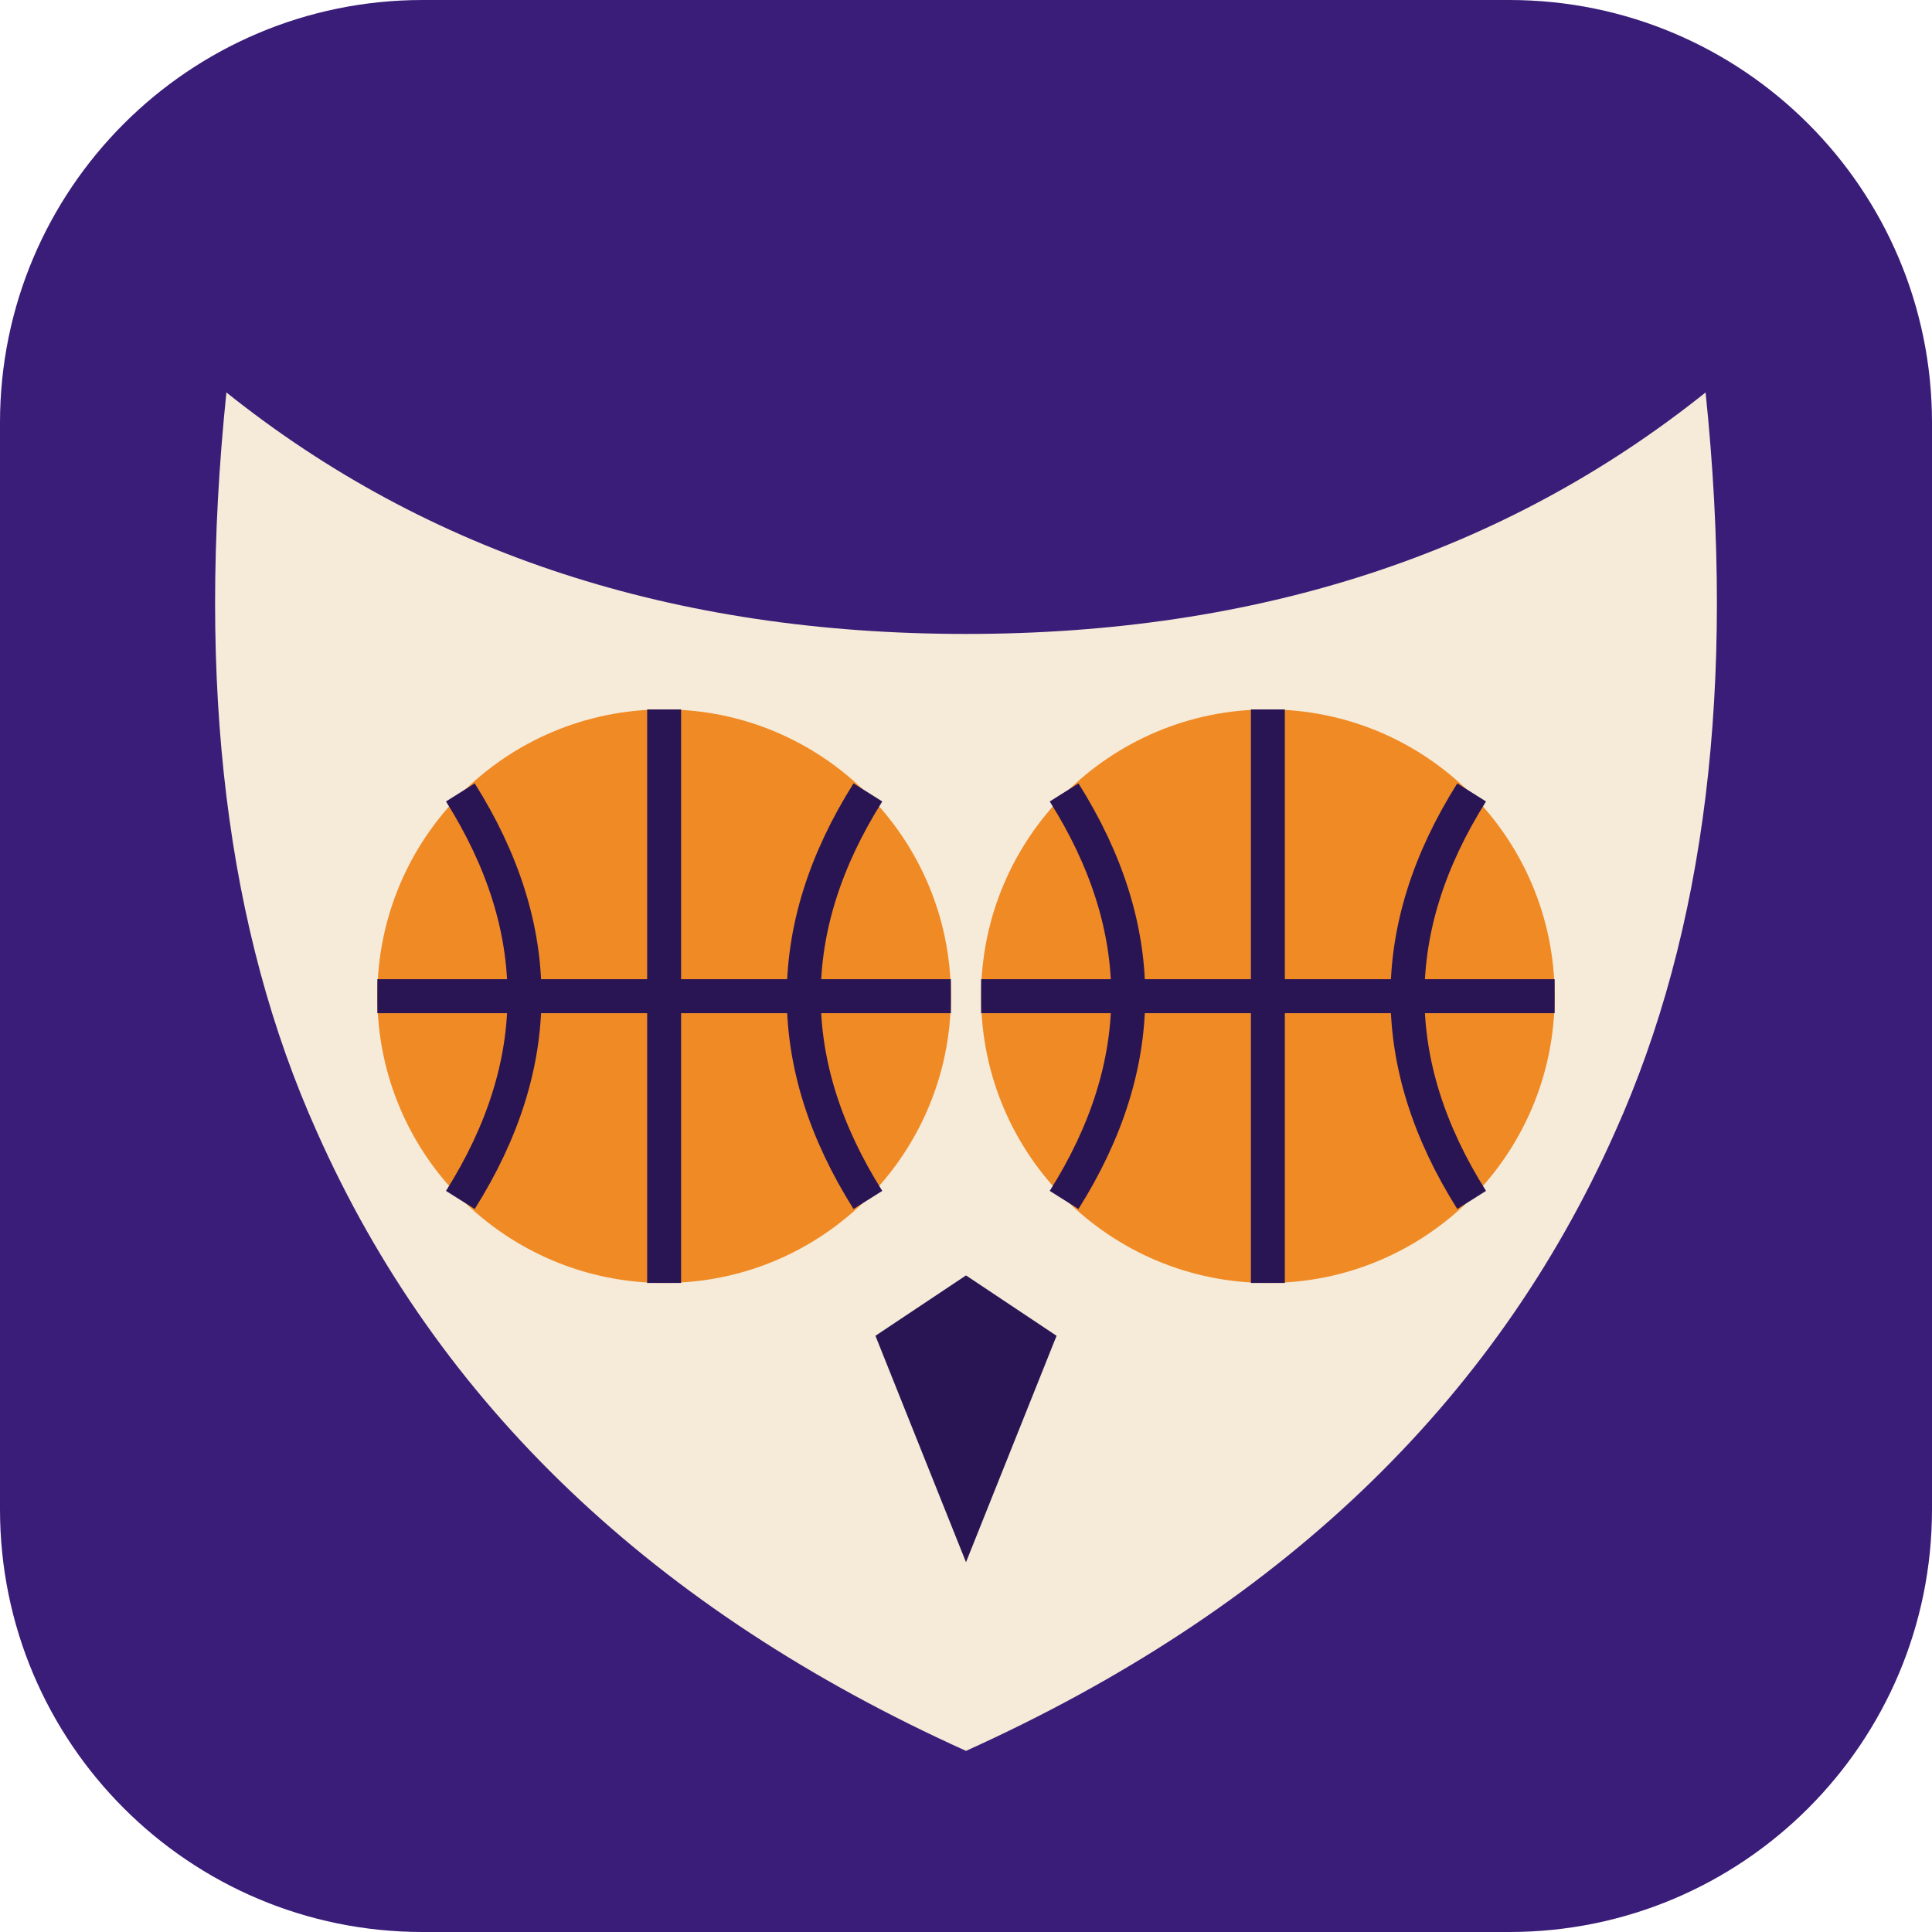
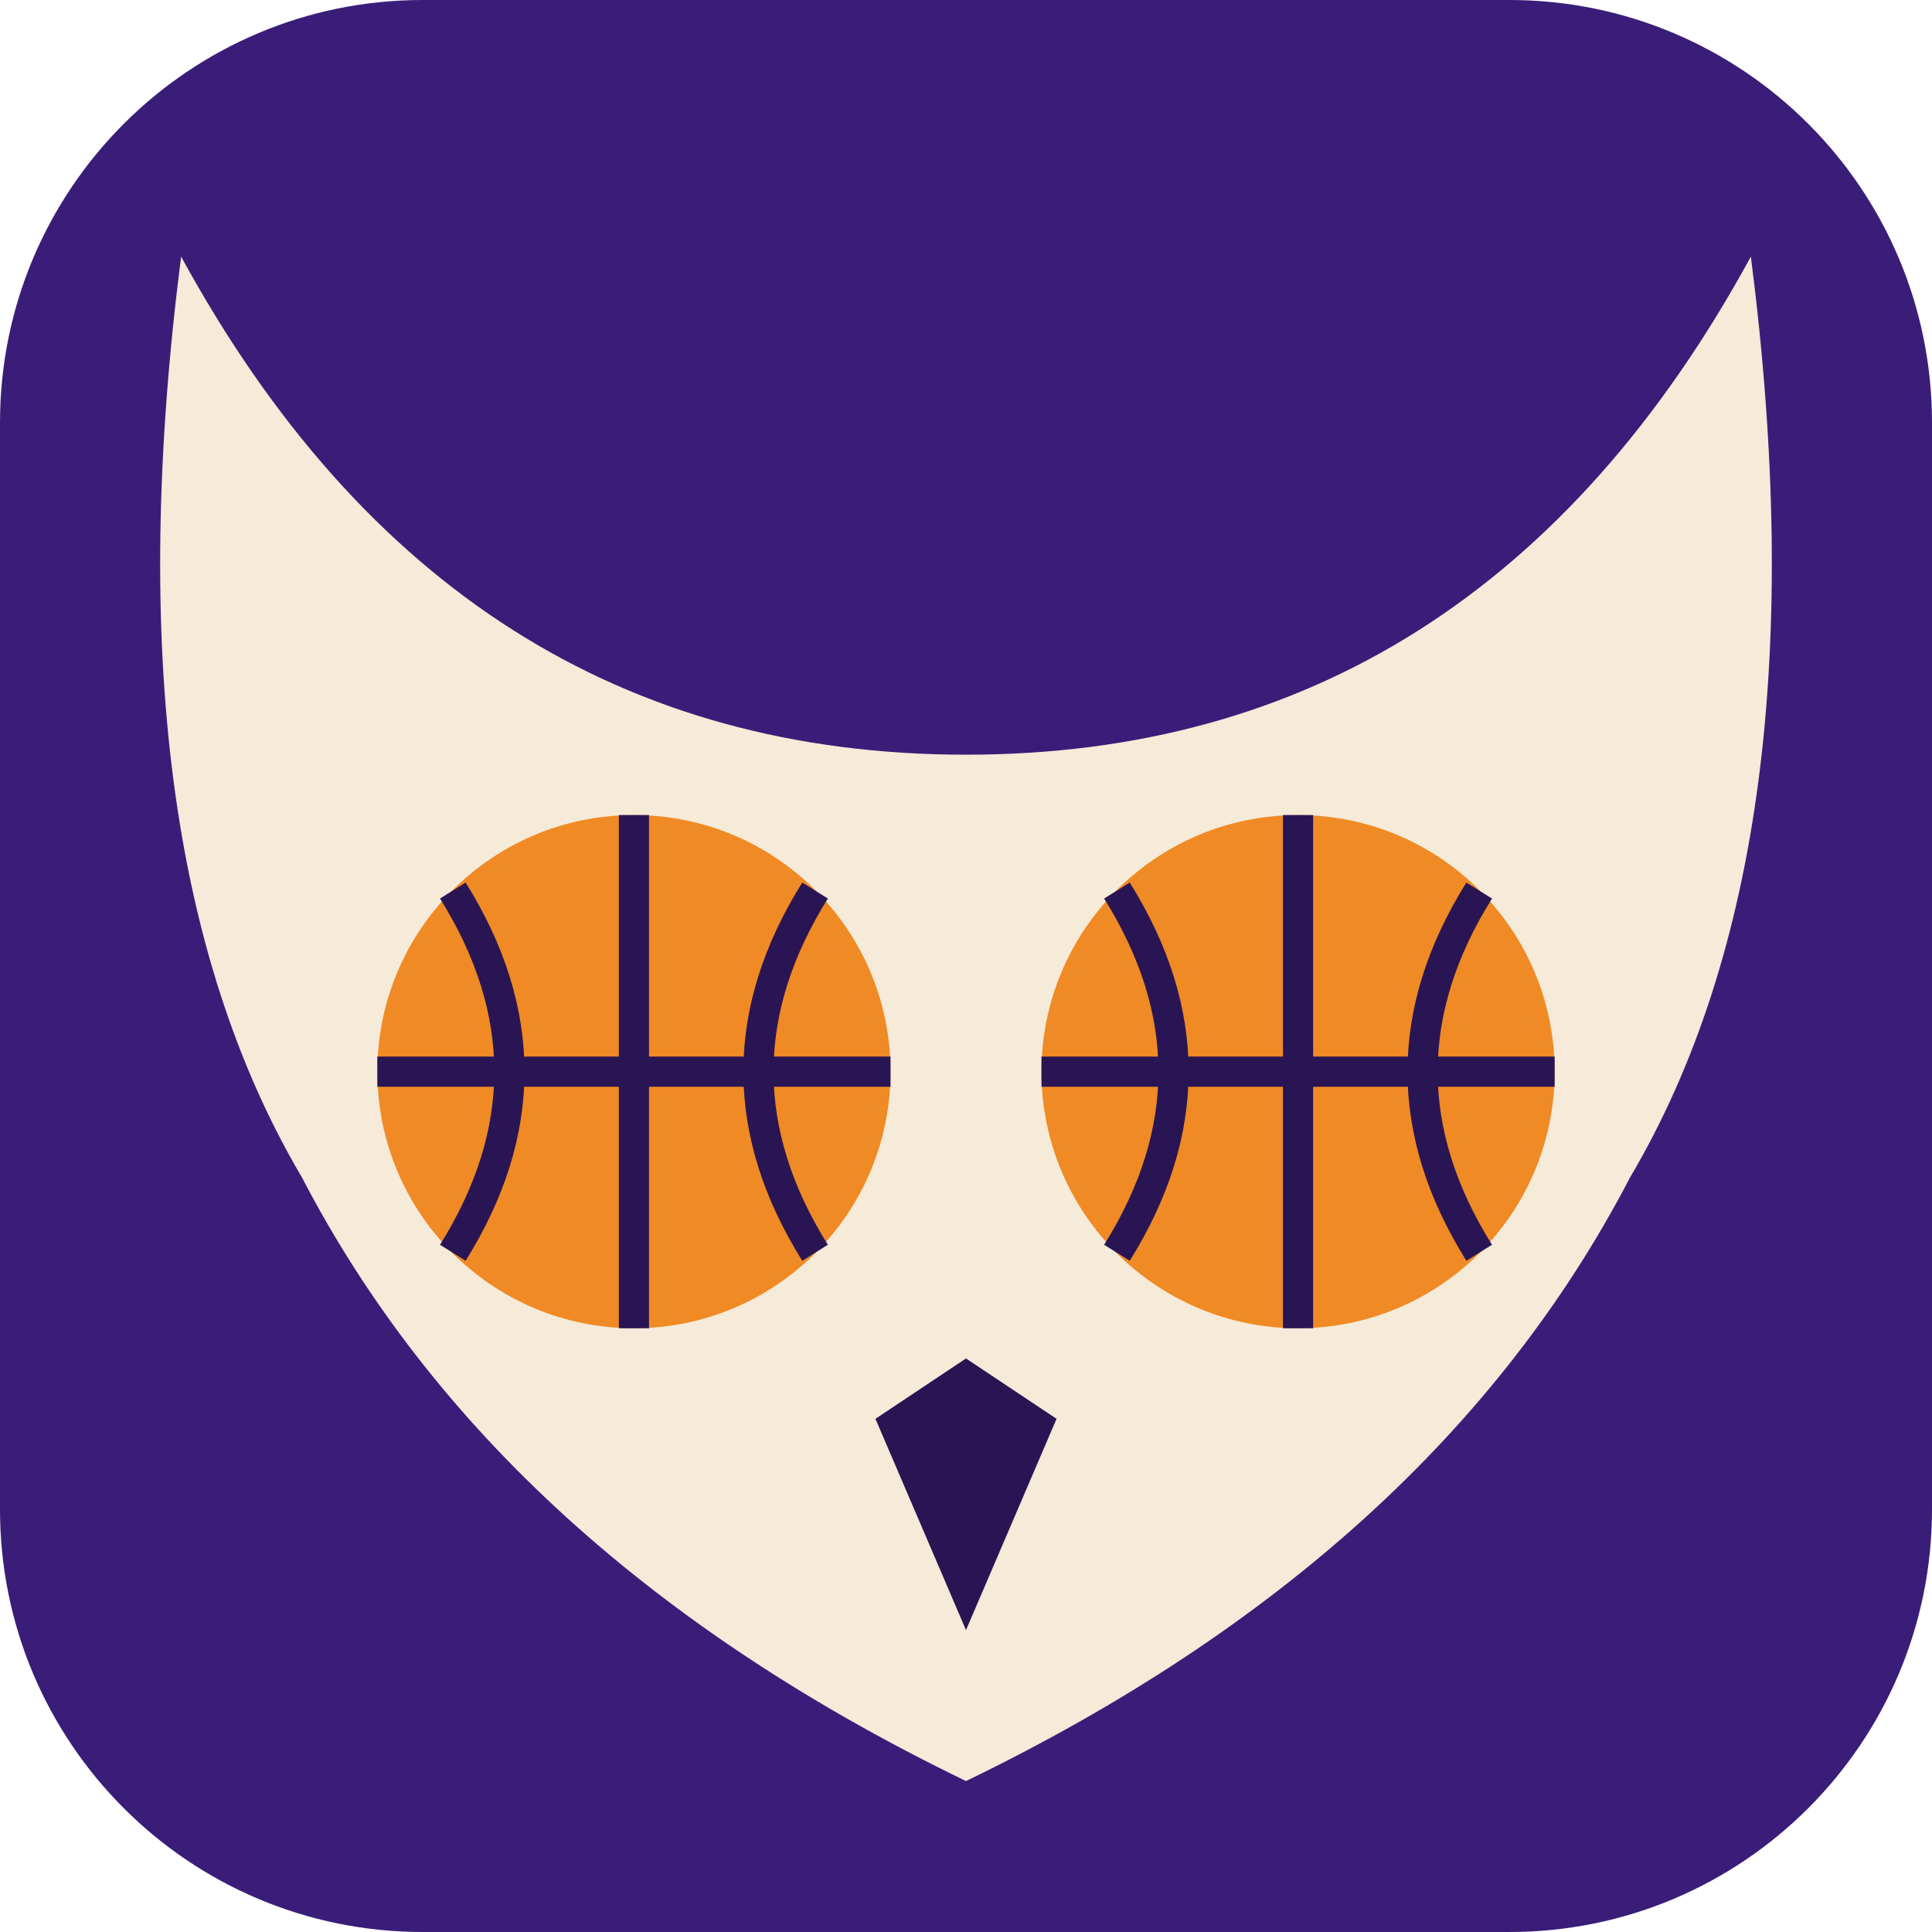
<svg xmlns="http://www.w3.org/2000/svg" viewBox="0 0 256 256">
  <rect width="256" height="256" rx="56" fill="#3a1d78" />
-   <path d="M30 52 Q70 84 128 84 Q186 84 226 52 Q232 110 214 150 Q190 204 128 232 Q66 204 42 150 Q24 110 30 52 Z" fill="#f6ead8" />
-   <circle cx="88" cy="132" r="38" fill="#f08a24" />
-   <circle cx="168" cy="132" r="38" fill="#f08a24" />
-   <g fill="none" stroke="#2a1554" stroke-width="4.5">
-     <path d="M88 94 V170 M50 132 H126 M61 105 Q78 132 61 159 M115 105 Q98 132 115 159" />
-     <path d="M168 94 V170 M130 132 H206 M141 105 Q158 132 141 159 M195 105 Q178 132 195 159" />
+   <path d="M24 34 Q60 100 128 100 Q196 100 232 34 Q242 112 216 156 Q190 206 128 236 Q66 206 40 156 Q14 112 24 34 Z" fill="#f6ead8" />
+   <circle cx="84" cy="142" r="34" fill="#f08a24" />
+   <circle cx="172" cy="142" r="34" fill="#f08a24" />
+   <g fill="none" stroke="#2a1554" stroke-width="4">
+     <path d="M84 108 V176 M50 142 H118 M60 118 Q75 142 60 166 M108 118 Q93 142 108 166" />
+     <path d="M172 108 V176 M138 142 H206 M148 118 Q163 142 148 166 M196 118 Q181 142 196 166" />
  </g>
-   <path d="M116 177 L128 169 L140 177 L128 207 Z" fill="#2a1554" />
+   <path d="M116 188 L128 180 L140 188 L128 216 Z" fill="#2a1554" />
</svg>
